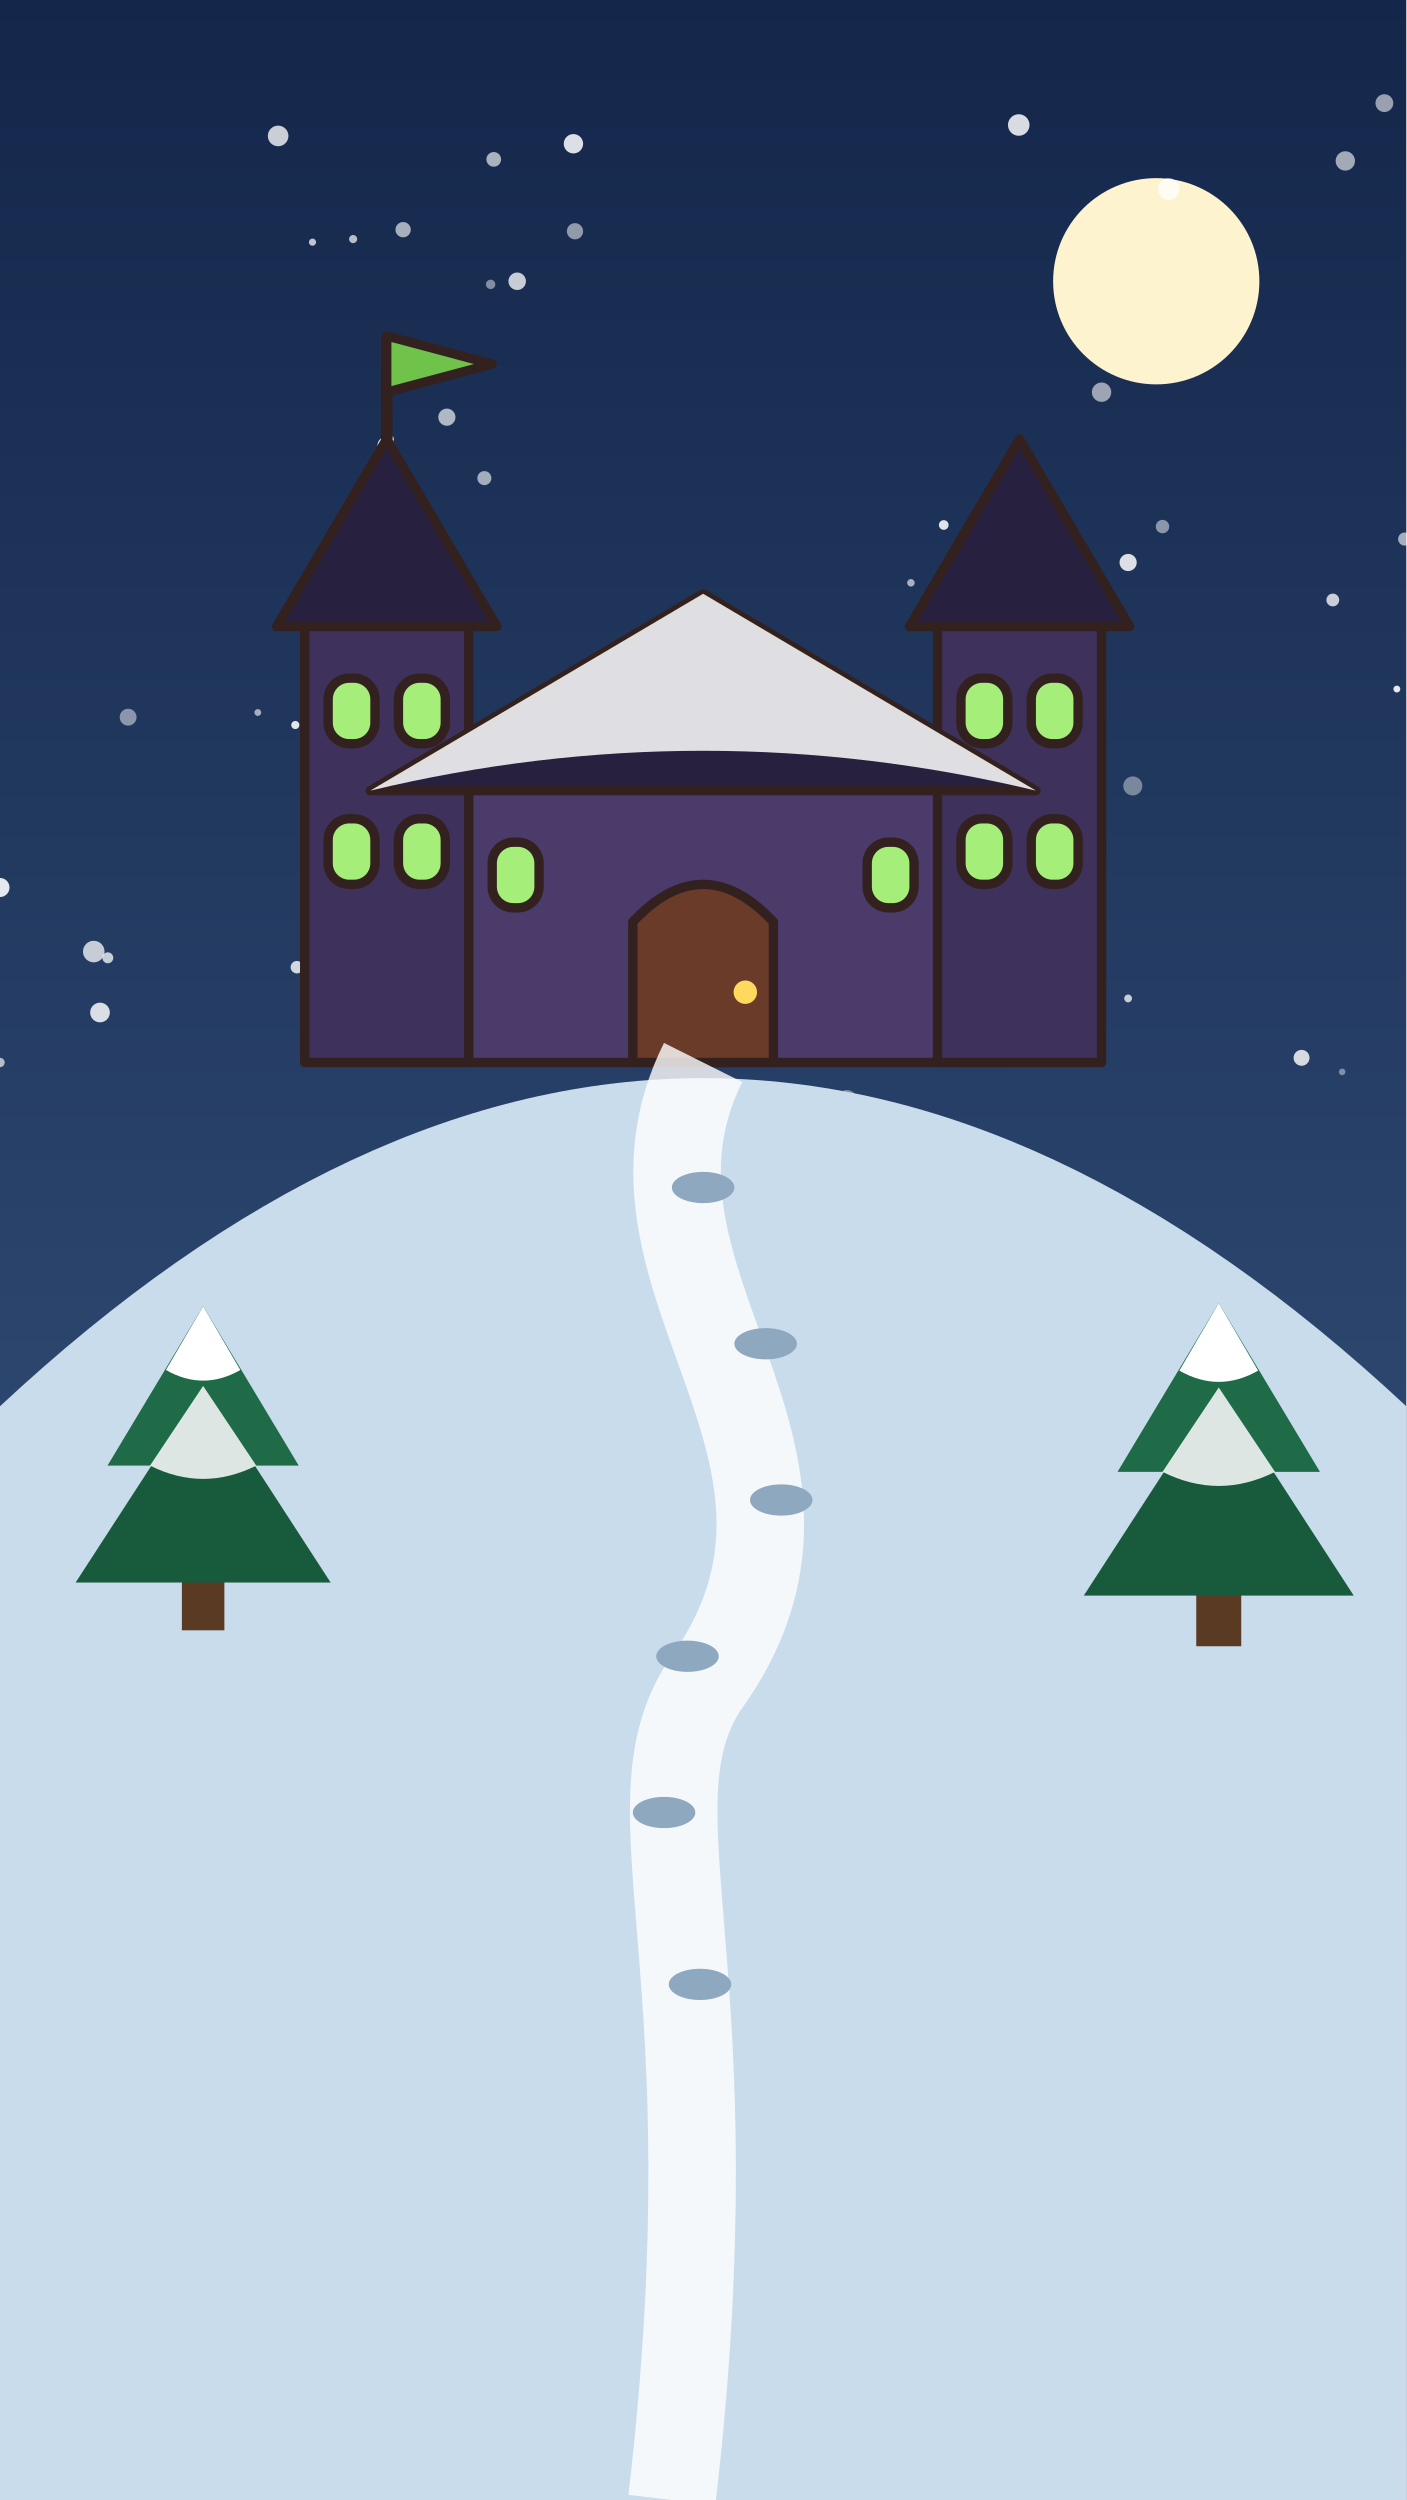
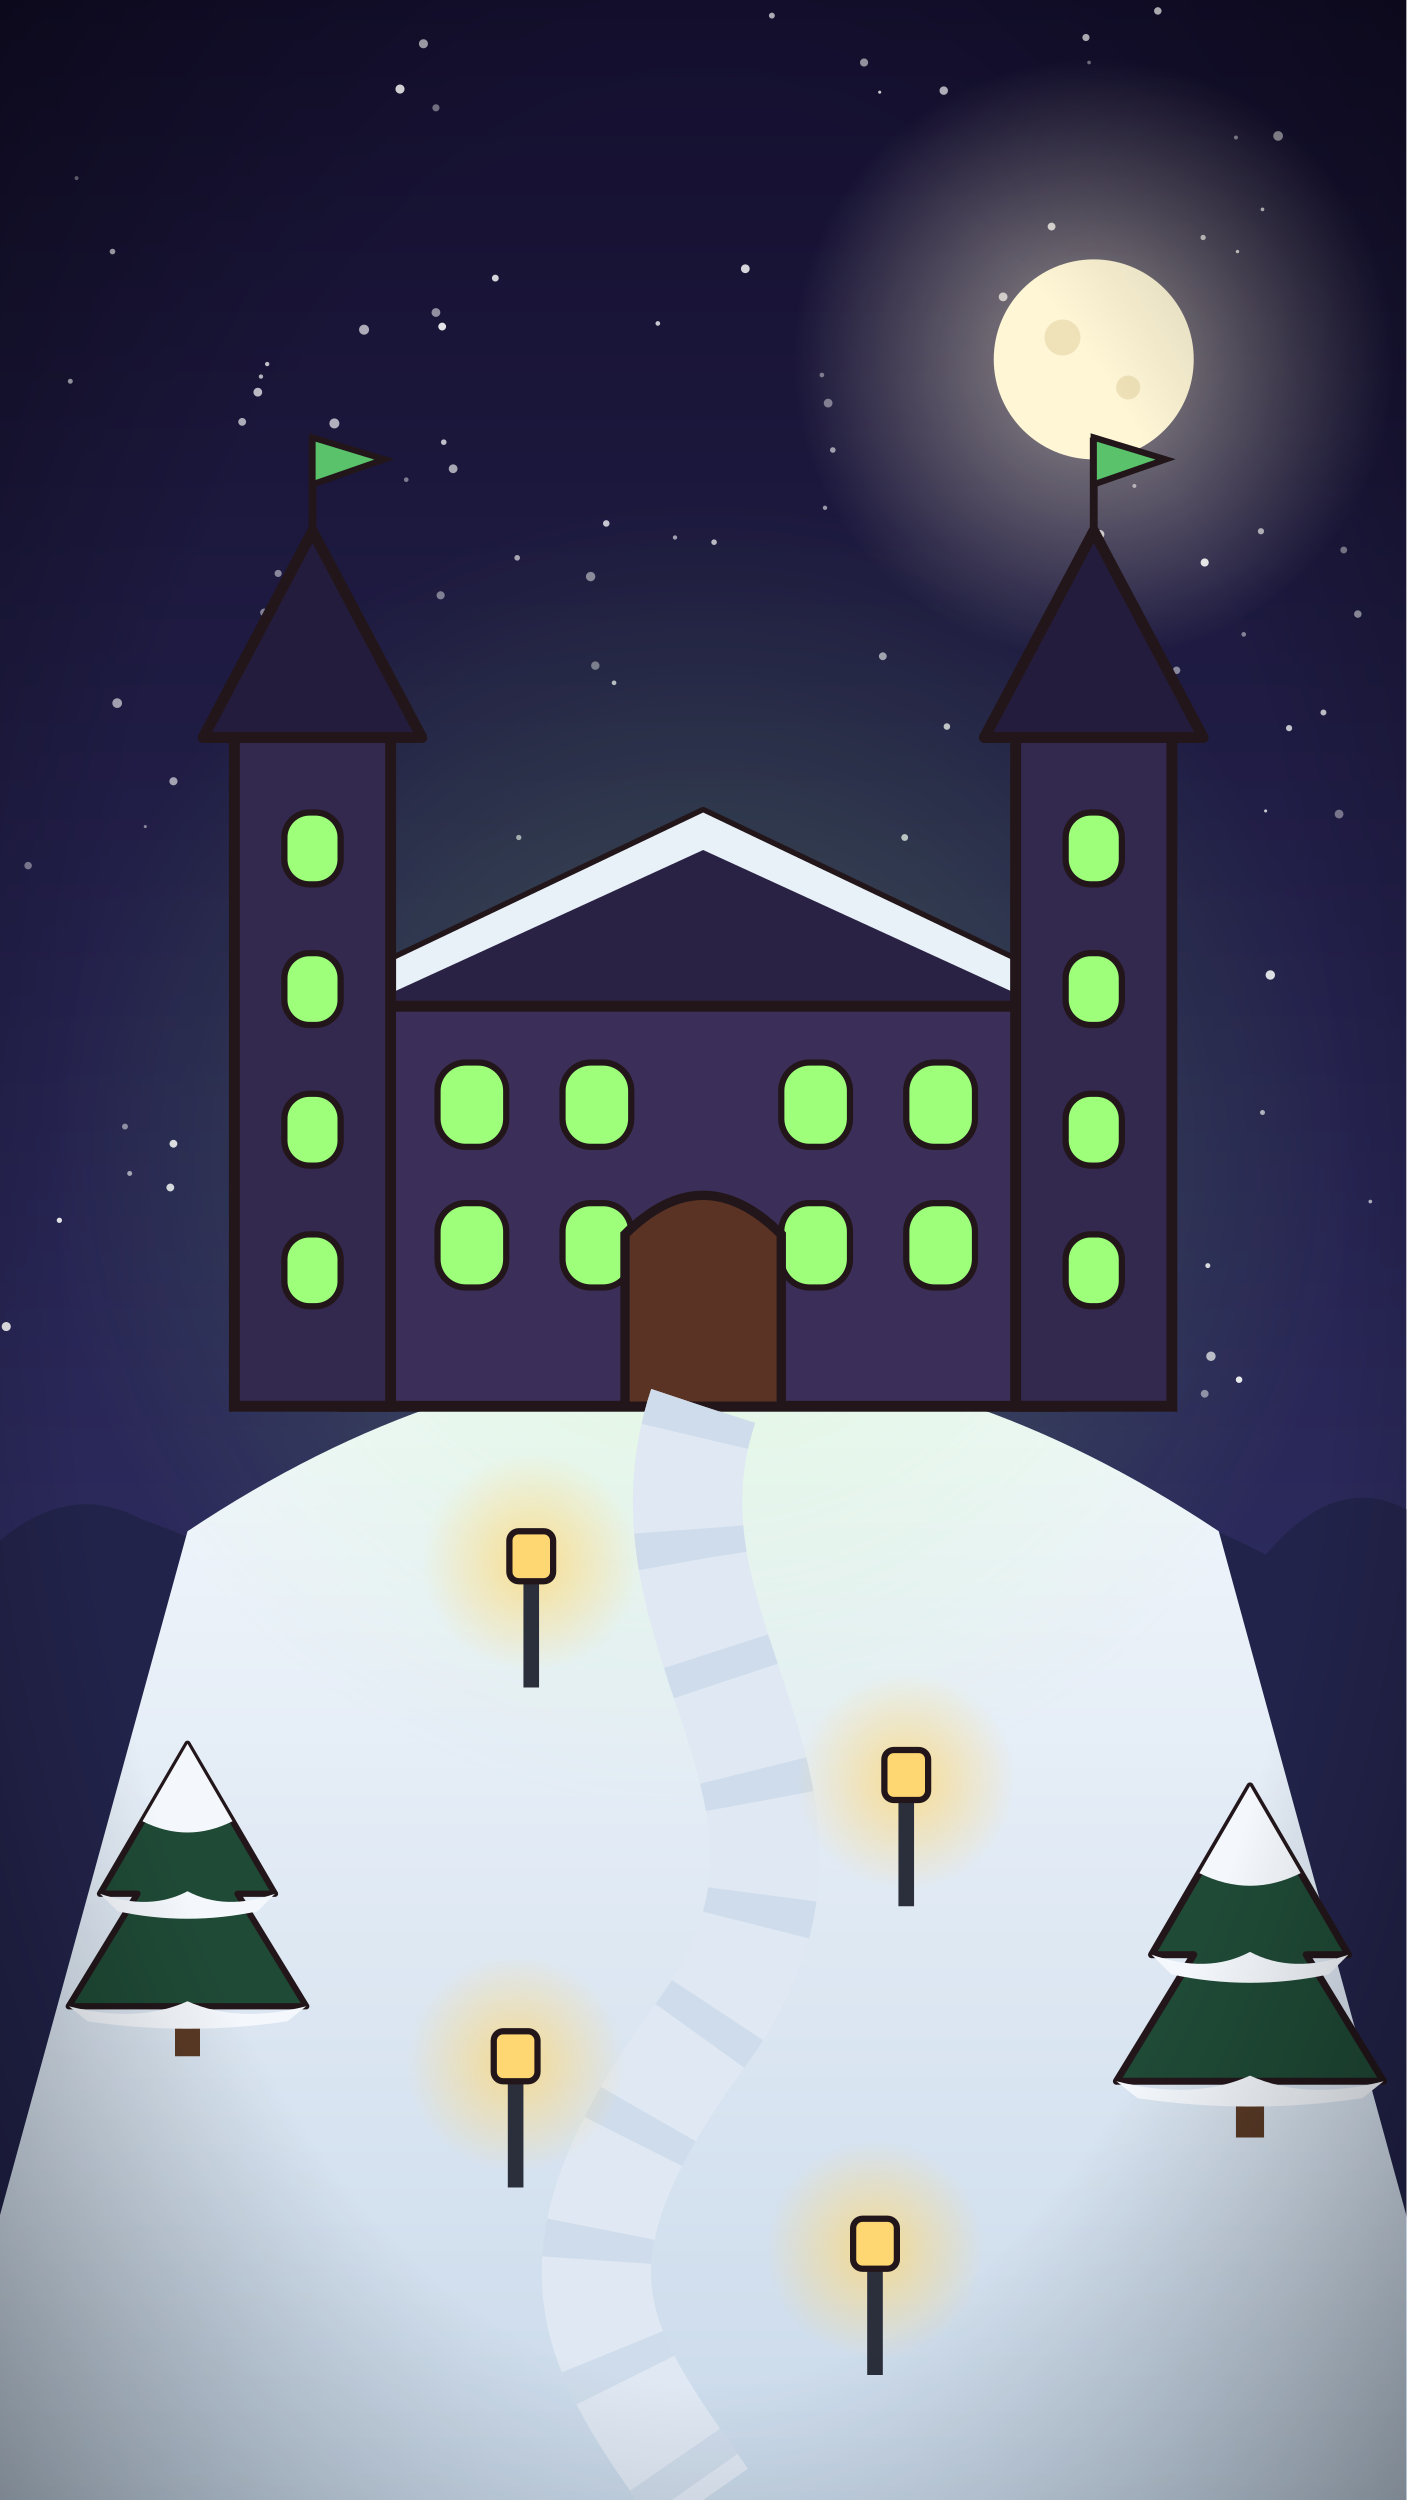
<svg xmlns="http://www.w3.org/2000/svg" viewBox="0 0 900 1600" width="900" height="1600">
  <defs>
-     <linearGradient id="sky" x1="0" y1="0" x2="0" y2="1">
-       <stop offset="0" stop-color="#14264a" />
-       <stop offset="1" stop-color="#3e5f8a" />
+     <radialGradient id="mglow">
+       <stop offset="0" stop-color="#fff6d6" stop-opacity=".55" />
+       <stop offset="1" stop-color="#fff6d6" stop-opacity="0" />
+     </radialGradient>
+     <radialGradient id="wglow">
+       <stop offset="0" stop-color="#ffd772" stop-opacity=".75" />
+       <stop offset="1" stop-color="#ffd772" stop-opacity="0" />
+     </radialGradient>
+     <radialGradient id="gglow">
+       <stop offset="0" stop-color="#9dff7a" stop-opacity=".7" />
+       <stop offset="1" stop-color="#9dff7a" stop-opacity="0" />
+     </radialGradient>
+     <linearGradient id="snowg" x1="0" y1="0" x2="0" y2="1">
+       <stop offset="0" stop-color="#f4f8fd" />
+       <stop offset="1" stop-color="#c9d9ea" />
    </linearGradient>
+     <radialGradient id="vig" cx=".5" cy=".5" r=".75">
+       <stop offset=".6" stop-color="#000" stop-opacity="0" />
+       <stop offset="1" stop-color="#000" stop-opacity=".45" />
+     </radialGradient>
  </defs>
+   <linearGradient id="sky" x1="0" y1="0" x2="0" y2="1">
+     <stop offset="0" stop-color="#140f2e" />
+     <stop offset="1" stop-color="#3a3a78" />
+   </linearGradient>
  <rect width="900" height="1600" fill="url(#sky)" />
-   <circle cx="740" cy="180" r="66" fill="#fdf3cf" />
-   <circle cx="0" cy="568" r="6.1" fill="#fff" opacity="0.88" />
-   <circle cx="833" cy="677" r="5.1" fill="#fff" opacity="0.81" />
-   <circle cx="748" cy="121" r="6.9" fill="#fff" opacity="0.78" />
-   <circle cx="722" cy="360" r="5.5" fill="#fff" opacity="0.84" />
-   <circle cx="652" cy="80" r="6.9" fill="#fff" opacity="0.83" />
-   <circle cx="385" cy="742" r="5.3" fill="#fff" opacity="0.45" />
-   <circle cx="0" cy="680" r="3.0" fill="#fff" opacity="0.65" />
-   <circle cx="367" cy="92" r="6.2" fill="#fff" opacity="0.85" />
-   <circle cx="371" cy="494" r="4.8" fill="#fff" opacity="0.53" />
-   <circle cx="202" cy="667" r="6.4" fill="#fff" opacity="0.77" />
-   <circle cx="190" cy="619" r="4.0" fill="#fff" opacity="0.80" />
-   <circle cx="423" cy="756" r="3.1" fill="#fff" opacity="0.65" />
-   <circle cx="491" cy="539" r="6.8" fill="#fff" opacity="0.51" />
-   <circle cx="82" cy="459" r="5.4" fill="#fff" opacity="0.48" />
-   <circle cx="292" cy="536" r="6.1" fill="#fff" opacity="0.79" />
-   <circle cx="684" cy="447" r="5.6" fill="#fff" opacity="0.47" />
-   <circle cx="744" cy="337" r="4.3" fill="#fff" opacity="0.49" />
-   <circle cx="289" cy="767" r="4.5" fill="#fff" opacity="0.90" />
-   <circle cx="542" cy="704" r="6.4" fill="#fff" opacity="0.42" />
-   <circle cx="209" cy="521" r="6.5" fill="#fff" opacity="0.41" />
-   <circle cx="685" cy="504" r="3.0" fill="#fff" opacity="0.87" />
-   <circle cx="258" cy="147" r="4.9" fill="#fff" opacity="0.62" />
-   <circle cx="894" cy="441" r="2.2" fill="#fff" opacity="0.89" />
-   <circle cx="507" cy="538" r="5.4" fill="#fff" opacity="0.90" />
-   <circle cx="321" cy="752" r="4.5" fill="#fff" opacity="0.60" />
-   <circle cx="886" cy="66" r="5.7" fill="#fff" opacity="0.56" />
-   <circle cx="899" cy="345" r="4.2" fill="#fff" opacity="0.61" />
-   <circle cx="853" cy="384" r="4.1" fill="#fff" opacity="0.76" />
-   <circle cx="189" cy="464" r="2.6" fill="#fff" opacity="0.87" />
-   <circle cx="69" cy="613" r="3.5" fill="#fff" opacity="0.75" />
-   <circle cx="165" cy="456" r="2.2" fill="#fff" opacity="0.59" />
-   <circle cx="314" cy="182" r="3.0" fill="#fff" opacity="0.46" />
-   <circle cx="316" cy="102" r="4.7" fill="#fff" opacity="0.64" />
-   <circle cx="859" cy="686" r="2.1" fill="#fff" opacity="0.42" />
-   <circle cx="447" cy="734" r="5.2" fill="#fff" opacity="0.90" />
-   <circle cx="604" cy="336" r="3.1" fill="#fff" opacity="0.86" />
-   <circle cx="705" cy="251" r="6.2" fill="#fff" opacity="0.57" />
-   <circle cx="250" cy="281" r="2.2" fill="#fff" opacity="0.65" />
-   <circle cx="575" cy="477" r="2.8" fill="#fff" opacity="0.49" />
-   <circle cx="583" cy="373" r="2.4" fill="#fff" opacity="0.62" />
-   <circle cx="200" cy="155" r="2.3" fill="#fff" opacity="0.72" />
-   <circle cx="332" cy="577" r="4.7" fill="#fff" opacity="0.82" />
-   <circle cx="286" cy="267" r="5.5" fill="#fff" opacity="0.66" />
-   <circle cx="178" cy="87" r="6.6" fill="#fff" opacity="0.77" />
-   <circle cx="261" cy="605" r="2.9" fill="#fff" opacity="0.86" />
-   <circle cx="489" cy="704" r="4.6" fill="#fff" opacity="0.46" />
-   <circle cx="424" cy="639" r="6.2" fill="#fff" opacity="0.81" />
-   <circle cx="226" cy="153" r="2.6" fill="#fff" opacity="0.69" />
-   <circle cx="725" cy="503" r="6.1" fill="#fff" opacity="0.40" />
-   <circle cx="331" cy="180" r="5.6" fill="#fff" opacity="0.76" />
-   <circle cx="861" cy="103" r="6.2" fill="#fff" opacity="0.60" />
-   <circle cx="60" cy="609" r="6.9" fill="#fff" opacity="0.74" />
-   <circle cx="310" cy="306" r="4.5" fill="#fff" opacity="0.60" />
-   <circle cx="648" cy="389" r="3.5" fill="#fff" opacity="0.55" />
-   <circle cx="368" cy="148" r="5.2" fill="#fff" opacity="0.52" />
-   <circle cx="467" cy="660" r="2.1" fill="#fff" opacity="0.82" />
-   <circle cx="247" cy="285" r="5.4" fill="#fff" opacity="0.83" />
-   <circle cx="535" cy="733" r="3.3" fill="#fff" opacity="0.69" />
-   <circle cx="64" cy="648" r="6.3" fill="#fff" opacity="0.83" />
-   <circle cx="722" cy="639" r="2.5" fill="#fff" opacity="0.75" />
-   <path d="M0 900 Q450 480 900 900 V1600 H0Z" fill="#c9dcec" />
-   <g transform="translate(450 680) scale(1.5)">
-     <rect x="-130" y="-120" width="260" height="120" fill="#4a3b6b" stroke="#33211f" stroke-width="4" stroke-linejoin="round" stroke-linecap="round" />
-     <rect x="-170" y="-190" width="70" height="190" fill="#3e315c" stroke="#33211f" stroke-width="4" stroke-linejoin="round" stroke-linecap="round" />
-     <polygon points="-182,-186 -135,-266 -88,-186" fill="#27203f" stroke="#33211f" stroke-width="4" stroke-linejoin="round" stroke-linecap="round" />
-     <rect x="100" y="-190" width="70" height="190" fill="#3e315c" stroke="#33211f" stroke-width="4" stroke-linejoin="round" stroke-linecap="round" />
-     <polygon points="88,-186 135,-266 182,-186" fill="#27203f" stroke="#33211f" stroke-width="4" stroke-linejoin="round" stroke-linecap="round" />
-     <polygon points="-142,-116 0,-200 142,-116" fill="#27203f" stroke="#33211f" stroke-width="4" stroke-linejoin="round" stroke-linecap="round" />
-     <path d="M-142 -116 Q0 -150 142 -116 L0 -200Z" fill="#fff" opacity=".85" />
-     <path d="M-30 0 V-60 Q0 -92 30 -60 V0Z" fill="#6b3b2a" stroke="#33211f" stroke-width="4" stroke-linejoin="round" stroke-linecap="round" />
-     <circle cx="18" cy="-30" r="5" fill="#ffd95e" />
-     <rect x="-160" y="-164" width="20" height="28" rx="9" fill="#a6ee7a" stroke="#33211f" stroke-width="4" stroke-linejoin="round" stroke-linecap="round" />
-     <rect x="-130" y="-164" width="20" height="28" rx="9" fill="#a6ee7a" stroke="#33211f" stroke-width="4" stroke-linejoin="round" stroke-linecap="round" />
-     <rect x="-160" y="-104" width="20" height="28" rx="9" fill="#a6ee7a" stroke="#33211f" stroke-width="4" stroke-linejoin="round" stroke-linecap="round" />
-     <rect x="-130" y="-104" width="20" height="28" rx="9" fill="#a6ee7a" stroke="#33211f" stroke-width="4" stroke-linejoin="round" stroke-linecap="round" />
-     <rect x="110" y="-164" width="20" height="28" rx="9" fill="#a6ee7a" stroke="#33211f" stroke-width="4" stroke-linejoin="round" stroke-linecap="round" />
-     <rect x="140" y="-164" width="20" height="28" rx="9" fill="#a6ee7a" stroke="#33211f" stroke-width="4" stroke-linejoin="round" stroke-linecap="round" />
-     <rect x="110" y="-104" width="20" height="28" rx="9" fill="#a6ee7a" stroke="#33211f" stroke-width="4" stroke-linejoin="round" stroke-linecap="round" />
-     <rect x="140" y="-104" width="20" height="28" rx="9" fill="#a6ee7a" stroke="#33211f" stroke-width="4" stroke-linejoin="round" stroke-linecap="round" />
-     <rect x="-90" y="-94" width="20" height="28" rx="9" fill="#a6ee7a" stroke="#33211f" stroke-width="4" stroke-linejoin="round" stroke-linecap="round" />
-     <rect x="70" y="-94" width="20" height="28" rx="9" fill="#a6ee7a" stroke="#33211f" stroke-width="4" stroke-linejoin="round" stroke-linecap="round" />
-     <path d="M-135 -266 V-310" stroke="#33211f" stroke-width="5" />
-     <path d="M-135 -310 L-90 -298 L-135 -286Z" fill="#6fc24a" stroke="#33211f" stroke-width="4" stroke-linejoin="round" stroke-linecap="round" />
+   <circle cx="214" cy="490" r="1.8" fill="#fff" opacity="0.70" />
+   <circle cx="563" cy="59" r="1.0" fill="#fff" opacity="0.82" />
+   <circle cx="233" cy="211" r="3.2" fill="#fff" opacity="0.64" />
+   <circle cx="753" cy="429" r="2.4" fill="#fff" opacity="0.48" />
+   <circle cx="571" cy="781" r="2.2" fill="#fff" opacity="0.77" />
+   <circle cx="604" cy="58" r="2.7" fill="#fff" opacity="0.70" />
+   <circle cx="271" cy="28" r="2.9" fill="#fff" opacity="0.64" />
+   <circle cx="647" cy="791" r="2.6" fill="#fff" opacity="0.86" />
+   <circle cx="355" cy="721" r="2.0" fill="#fff" opacity="0.87" />
+   <circle cx="791" cy="88" r="1.3" fill="#fff" opacity="0.51" />
+   <circle cx="869" cy="393" r="2.4" fill="#fff" opacity="0.55" />
+   <circle cx="457" cy="347" r="1.8" fill="#fff" opacity="0.69" />
+   <circle cx="526" cy="814" r="2.5" fill="#fff" opacity="0.86" />
+   <circle cx="771" cy="892" r="2.5" fill="#fff" opacity="0.48" />
+   <circle cx="775" cy="868" r="3.0" fill="#fff" opacity="0.68" />
+   <circle cx="642" cy="190" r="2.8" fill="#fff" opacity="0.69" />
+   <circle cx="256" cy="57" r="2.9" fill="#fff" opacity="0.89" />
+   <circle cx="80" cy="721" r="1.9" fill="#fff" opacity="0.48" />
+   <circle cx="265" cy="692" r="2.9" fill="#fff" opacity="0.42" />
+   <circle cx="553" cy="40" r="2.6" fill="#fff" opacity="0.57" />
+   <circle cx="793" cy="883" r="2.1" fill="#fff" opacity="0.90" />
+   <circle cx="279" cy="69" r="2.3" fill="#fff" opacity="0.42" />
+   <circle cx="178" cy="367" r="2.3" fill="#fff" opacity="0.48" />
+   <circle cx="38" cy="781" r="1.7" fill="#fff" opacity="0.88" />
+   <circle cx="807" cy="340" r="2.0" fill="#fff" opacity="0.66" />
+   <circle cx="579" cy="536" r="2.2" fill="#fff" opacity="0.71" />
+   <circle cx="847" cy="456" r="1.9" fill="#fff" opacity="0.76" />
+   <circle cx="214" cy="271" r="3.2" fill="#fff" opacity="0.66" />
+   <circle cx="494" cy="10" r="1.9" fill="#fff" opacity="0.69" />
+   <circle cx="18" cy="554" r="2.4" fill="#fff" opacity="0.43" />
+   <circle cx="565" cy="420" r="2.5" fill="#fff" opacity="0.58" />
+   <circle cx="636" cy="664" r="1.0" fill="#fff" opacity="0.43" />
+   <circle cx="608" cy="867" r="1.6" fill="#fff" opacity="0.63" />
+   <circle cx="533" cy="288" r="1.8" fill="#fff" opacity="0.56" />
+   <circle cx="332" cy="536" r="1.7" fill="#fff" opacity="0.59" />
+   <circle cx="695" cy="24" r="2.3" fill="#fff" opacity="0.77" />
+   <circle cx="279" cy="200" r="2.8" fill="#fff" opacity="0.52" />
+   <circle cx="169" cy="392" r="2.5" fill="#fff" opacity="0.45" />
+   <circle cx="290" cy="300" r="2.8" fill="#fff" opacity="0.62" />
+   <circle cx="770" cy="152" r="1.7" fill="#fff" opacity="0.73" />
+   <circle cx="796" cy="406" r="1.5" fill="#fff" opacity="0.46" />
+   <circle cx="477" cy="172" r="2.8" fill="#fff" opacity="0.82" />
+   <circle cx="165" cy="251" r="2.8" fill="#fff" opacity="0.72" />
+   <circle cx="726" cy="311" r="1.3" fill="#fff" opacity="0.55" />
+   <circle cx="714" cy="244" r="1.8" fill="#fff" opacity="0.61" />
+   <circle cx="378" cy="369" r="3.0" fill="#fff" opacity="0.48" />
+   <circle cx="4" cy="849" r="2.9" fill="#fff" opacity="0.89" />
+   <circle cx="391" cy="855" r="3.0" fill="#fff" opacity="0.51" />
+   <circle cx="671" cy="753" r="2.5" fill="#fff" opacity="0.66" />
+   <circle cx="260" cy="307" r="1.5" fill="#fff" opacity="0.43" />
+   <circle cx="530" cy="258" r="2.8" fill="#fff" opacity="0.42" />
+   <circle cx="813" cy="624" r="3.0" fill="#fff" opacity="0.85" />
+   <circle cx="810" cy="519" r="1.0" fill="#fff" opacity="0.77" />
+   <circle cx="155" cy="270" r="2.5" fill="#fff" opacity="0.66" />
+   <circle cx="372" cy="845" r="2.3" fill="#fff" opacity="0.57" />
+   <circle cx="227" cy="775" r="2.0" fill="#fff" opacity="0.79" />
+   <circle cx="317" cy="178" r="2.2" fill="#fff" opacity="0.81" />
+   <circle cx="154" cy="713" r="3.0" fill="#fff" opacity="0.80" />
+   <circle cx="741" cy="7" r="2.4" fill="#fff" opacity="0.83" />
+   <circle cx="45" cy="244" r="1.6" fill="#fff" opacity="0.66" />
+   <circle cx="381" cy="426" r="2.7" fill="#fff" opacity="0.40" />
+   <circle cx="49" cy="114" r="1.3" fill="#fff" opacity="0.43" />
+   <circle cx="877" cy="769" r="1.2" fill="#fff" opacity="0.65" />
+   <circle cx="284" cy="283" r="1.8" fill="#fff" opacity="0.72" />
+   <circle cx="528" cy="325" r="1.4" fill="#fff" opacity="0.56" />
+   <circle cx="111" cy="500" r="2.6" fill="#fff" opacity="0.59" />
+   <circle cx="72" cy="161" r="1.8" fill="#fff" opacity="0.70" />
+   <circle cx="704" cy="342" r="2.8" fill="#fff" opacity="0.71" />
+   <circle cx="388" cy="335" r="2.1" fill="#fff" opacity="0.75" />
+   <circle cx="378" cy="625" r="2.0" fill="#fff" opacity="0.52" />
+   <circle cx="482" cy="626" r="1.2" fill="#fff" opacity="0.61" />
+   <circle cx="383" cy="792" r="3.1" fill="#fff" opacity="0.59" />
+   <circle cx="808" cy="712" r="1.6" fill="#fff" opacity="0.63" />
+   <circle cx="111" cy="732" r="2.5" fill="#fff" opacity="0.84" />
+   <circle cx="713" cy="601" r="2.6" fill="#fff" opacity="0.68" />
+   <circle cx="93" cy="529" r="1.0" fill="#fff" opacity="0.47" />
+   <circle cx="697" cy="40" r="1.2" fill="#fff" opacity="0.45" />
+   <circle cx="792" cy="161" r="1.1" fill="#fff" opacity="0.82" />
+   <circle cx="109" cy="760" r="2.5" fill="#fff" opacity="0.82" />
+   <circle cx="857" cy="521" r="2.8" fill="#fff" opacity="0.42" />
+   <circle cx="691" cy="460" r="2.6" fill="#fff" opacity="0.45" />
+   <circle cx="674" cy="841" r="1.1" fill="#fff" opacity="0.56" />
+   <circle cx="508" cy="745" r="1.5" fill="#fff" opacity="0.49" />
+   <circle cx="225" cy="554" r="2.7" fill="#fff" opacity="0.60" />
+   <circle cx="331" cy="357" r="1.8" fill="#fff" opacity="0.61" />
+   <circle cx="75" cy="450" r="3.1" fill="#fff" opacity="0.61" />
+   <circle cx="673" cy="145" r="2.5" fill="#fff" opacity="0.78" />
+   <circle cx="606" cy="465" r="2.1" fill="#fff" opacity="0.72" />
+   <circle cx="808" cy="134" r="1.2" fill="#fff" opacity="0.77" />
+   <circle cx="825" cy="466" r="2.0" fill="#fff" opacity="0.76" />
+   <circle cx="167" cy="241" r="1.4" fill="#fff" opacity="0.69" />
+   <circle cx="283" cy="209" r="2.5" fill="#fff" opacity="0.88" />
+   <circle cx="266" cy="635" r="1.9" fill="#fff" opacity="0.83" />
+   <circle cx="526" cy="240" r="1.5" fill="#fff" opacity="0.41" />
+   <circle cx="432" cy="344" r="1.4" fill="#fff" opacity="0.58" />
+   <circle cx="290" cy="697" r="1.3" fill="#fff" opacity="0.90" />
+   <circle cx="432" cy="539" r="2.0" fill="#fff" opacity="0.82" />
+   <circle cx="739" cy="501" r="2.1" fill="#fff" opacity="0.76" />
+   <circle cx="771" cy="360" r="2.6" fill="#fff" opacity="0.88" />
+   <circle cx="421" cy="207" r="1.5" fill="#fff" opacity="0.76" />
+   <circle cx="608" cy="863" r="2.9" fill="#fff" opacity="0.52" />
+   <circle cx="171" cy="233" r="1.4" fill="#fff" opacity="0.75" />
+   <circle cx="773" cy="810" r="1.6" fill="#fff" opacity="0.83" />
+   <circle cx="282" cy="381" r="2.6" fill="#fff" opacity="0.44" />
+   <circle cx="83" cy="751" r="1.6" fill="#fff" opacity="0.58" />
+   <circle cx="522" cy="608" r="1.0" fill="#fff" opacity="0.57" />
+   <circle cx="393" cy="437" r="1.5" fill="#fff" opacity="0.69" />
+   <circle cx="860" cy="352" r="2.2" fill="#fff" opacity="0.46" />
+   <circle cx="247" cy="599" r="1.2" fill="#fff" opacity="0.84" />
+   <circle cx="818" cy="87" r="3.1" fill="#fff" opacity="0.59" />
+   <circle cx="700" cy="230" r="192" fill="url(#mglow)" />
+   <circle cx="700" cy="230" r="64" fill="#fff6d6" />
+   <circle cx="680" cy="216" r="11.52" fill="#efe2b8" />
+   <circle cx="722" cy="248" r="7.68" fill="#efe2b8" />
+   <path d="M0 1600 L0 986 Q45 948 90 972 Q135 988 180 1012 Q225 942 270 966 Q315 979 360 1003 Q405 965 450 989 Q495 941 540 965 Q585 977 630 1001 Q675 939 720 963 Q765 971 810 995 Q855 942 900 966 L900 1600Z" fill="#22234a" />
+   <path d="M-50 1600L120 980Q450 760 780 980L950 1600Z" fill="url(#snowg)" />
+   <g transform="translate(450 900)">
+     <circle cx="0" cy="-160" r="420" fill="url(#gglow)" opacity=".35" />
+     <rect x="-230" y="-260" width="460" height="260" fill="#3b2f5a" stroke="#22161a" stroke-width="7" />
+     <path d="M-260 -256L0 -380L260 -256Z" fill="#2a2244" stroke="#22161a" stroke-width="7" stroke-linejoin="round" />
+     <path d="M-260 -256L0 -380L260 -256L240 -246L0 -356L-240 -246Z" fill="#e8f0f8" />
+     <rect x="-300" y="-430" width="100" height="430" fill="#33284e" stroke="#22161a" stroke-width="7" />
+     <path d="M-320 -428L-250 -560L-180 -428Z" fill="#241c3c" stroke="#22161a" stroke-width="7" stroke-linejoin="round" />
+     <path d="M-250 -560v-60" stroke="#22161a" stroke-width="5" />
+     <path d="M-250 -620l46 14-46 16z" fill="#59c26a" stroke="#22161a" stroke-width="4" />
+     <rect x="-268" y="-380" width="36" height="46" rx="16" fill="#9dff7a" stroke="#22161a" stroke-width="4" />
+     <rect x="-268" y="-290" width="36" height="46" rx="16" fill="#9dff7a" stroke="#22161a" stroke-width="4" />
+     <rect x="-268" y="-200" width="36" height="46" rx="16" fill="#9dff7a" stroke="#22161a" stroke-width="4" />
+     <rect x="-268" y="-110" width="36" height="46" rx="16" fill="#9dff7a" stroke="#22161a" stroke-width="4" />
+     <rect x="200" y="-430" width="100" height="430" fill="#33284e" stroke="#22161a" stroke-width="7" />
+     <path d="M180 -428L250 -560L320 -428Z" fill="#241c3c" stroke="#22161a" stroke-width="7" stroke-linejoin="round" />
+     <path d="M250 -560v-60" stroke="#22161a" stroke-width="5" />
+     <path d="M250 -620l46 14-46 16z" fill="#59c26a" stroke="#22161a" stroke-width="4" />
+     <rect x="232" y="-380" width="36" height="46" rx="16" fill="#9dff7a" stroke="#22161a" stroke-width="4" />
+     <rect x="232" y="-290" width="36" height="46" rx="16" fill="#9dff7a" stroke="#22161a" stroke-width="4" />
+     <rect x="232" y="-200" width="36" height="46" rx="16" fill="#9dff7a" stroke="#22161a" stroke-width="4" />
+     <rect x="232" y="-110" width="36" height="46" rx="16" fill="#9dff7a" stroke="#22161a" stroke-width="4" />
+     <rect x="-170" y="-220" width="44" height="54" rx="18" fill="#9dff7a" stroke="#22161a" stroke-width="4" />
+     <rect x="-170" y="-130" width="44" height="54" rx="18" fill="#9dff7a" stroke="#22161a" stroke-width="4" />
+     <rect x="-90" y="-220" width="44" height="54" rx="18" fill="#9dff7a" stroke="#22161a" stroke-width="4" />
+     <rect x="-90" y="-130" width="44" height="54" rx="18" fill="#9dff7a" stroke="#22161a" stroke-width="4" />
+     <rect x="50" y="-220" width="44" height="54" rx="18" fill="#9dff7a" stroke="#22161a" stroke-width="4" />
+     <rect x="50" y="-130" width="44" height="54" rx="18" fill="#9dff7a" stroke="#22161a" stroke-width="4" />
+     <rect x="130" y="-220" width="44" height="54" rx="18" fill="#9dff7a" stroke="#22161a" stroke-width="4" />
+     <rect x="130" y="-130" width="44" height="54" rx="18" fill="#9dff7a" stroke="#22161a" stroke-width="4" />
+     <path d="M-50 0V-110Q0 -160 50 -110V0Z" fill="#5a3324" stroke="#22161a" stroke-width="6" />
  </g>
-   <path d="M450 680 C380 820 560 930 450 1080 C400 1160 470 1260 430 1600" fill="none" stroke="#fff" stroke-width="56" opacity=".8" />
-   <ellipse cx="450" cy="760" rx="20" ry="10" fill="#8ea8c0" />
-   <ellipse cx="490" cy="860" rx="20" ry="10" fill="#8ea8c0" />
-   <ellipse cx="500" cy="960" rx="20" ry="10" fill="#8ea8c0" />
-   <ellipse cx="440" cy="1060" rx="20" ry="10" fill="#8ea8c0" />
-   <ellipse cx="425" cy="1160" rx="20" ry="10" fill="#8ea8c0" />
-   <ellipse cx="448" cy="1270" rx="20" ry="10" fill="#8ea8c0" />
-   <g transform="translate(130 1040) scale(1.7)">
-     <rect x="-8" y="-20" width="16" height="22" fill="#5a3a22" />
-     <polygon points="0,-120 -36,-60 36,-60" fill="#1f6b48" />
-     <polygon points="0,-90 -48,-16 48,-16" fill="#185a3c" />
-     <path d="M0 -120 L-14 -96 Q0 -88 14 -96Z" fill="#fff" />
-     <path d="M0 -90 L-20 -60 Q0 -50 20 -60Z" fill="#fff" opacity=".85" />
+   <path d="M450 900C400 1050 560 1150 450 1300S380 1500 450 1600" stroke="#dfe8f3" stroke-width="70" fill="none" />
+   <path d="M450 900C400 1050 560 1150 450 1300S380 1500 450 1600" stroke="#c4d4e6" stroke-width="70" fill="none" stroke-dasharray="20 60" opacity=".6" />
+   <circle cx="340" cy="1000" r="70" fill="url(#wglow)" />
+   <rect x="335" y="1010" width="10" height="70" fill="#2b2f3b" />
+   <rect x="326" y="980" width="28" height="32" rx="6" fill="#ffd772" stroke="#22161a" stroke-width="4" />
+   <circle cx="580" cy="1140" r="70" fill="url(#wglow)" />
+   <rect x="575" y="1150" width="10" height="70" fill="#2b2f3b" />
+   <rect x="566" y="1120" width="28" height="32" rx="6" fill="#ffd772" stroke="#22161a" stroke-width="4" />
+   <circle cx="330" cy="1320" r="70" fill="url(#wglow)" />
+   <rect x="325" y="1330" width="10" height="70" fill="#2b2f3b" />
+   <rect x="316" y="1300" width="28" height="32" rx="6" fill="#ffd772" stroke="#22161a" stroke-width="4" />
+   <circle cx="560" cy="1440" r="70" fill="url(#wglow)" />
+   <rect x="555" y="1450" width="10" height="70" fill="#2b2f3b" />
+   <rect x="546" y="1420" width="28" height="32" rx="6" fill="#ffd772" stroke="#22161a" stroke-width="4" />
+   <g transform="translate(120 1300) scale(0.8)">
+     <rect x="-10" y="-20" width="20" height="40" fill="#5a3a26" />
+     <path d="M0 -230L-70 -110H-40L-95 -20H95L40 -110H70Z" fill="#1f4a36" stroke="#22161a" stroke-width="5" stroke-linejoin="round" />
+     <path d="M0 -230L-36 -168Q0 -150 36 -168Z" fill="#f4f8fd" />
+     <path d="M-70 -110Q-30 -96 0 -112Q30 -96 70 -110L56 -96Q0 -84-56 -96Z" fill="#f4f8fd" />
+     <path d="M-95 -20Q-40 -6 0 -24Q40 -6 95 -20L80 -8Q0 4-80 -8Z" fill="#f4f8fd" />
  </g>
-   <g transform="translate(780 1050) scale(1.8)">
-     <rect x="-8" y="-20" width="16" height="22" fill="#5a3a22" />
-     <polygon points="0,-120 -36,-60 36,-60" fill="#1f6b48" />
-     <polygon points="0,-90 -48,-16 48,-16" fill="#185a3c" />
-     <path d="M0 -120 L-14 -96 Q0 -88 14 -96Z" fill="#fff" />
-     <path d="M0 -90 L-20 -60 Q0 -50 20 -60Z" fill="#fff" opacity=".85" />
+   <g transform="translate(800 1350) scale(0.9)">
+     <rect x="-10" y="-20" width="20" height="40" fill="#5a3a26" />
+     <path d="M0 -230L-70 -110H-40L-95 -20H95L40 -110H70Z" fill="#1f4a36" stroke="#22161a" stroke-width="5" stroke-linejoin="round" />
+     <path d="M0 -230L-36 -168Q0 -150 36 -168Z" fill="#f4f8fd" />
+     <path d="M-70 -110Q-30 -96 0 -112Q30 -96 70 -110L56 -96Q0 -84-56 -96Z" fill="#f4f8fd" />
+     <path d="M-95 -20Q-40 -6 0 -24Q40 -6 95 -20L80 -8Q0 4-80 -8Z" fill="#f4f8fd" />
  </g>
+   <rect width="900" height="1600" fill="url(#vig)" />
</svg>
